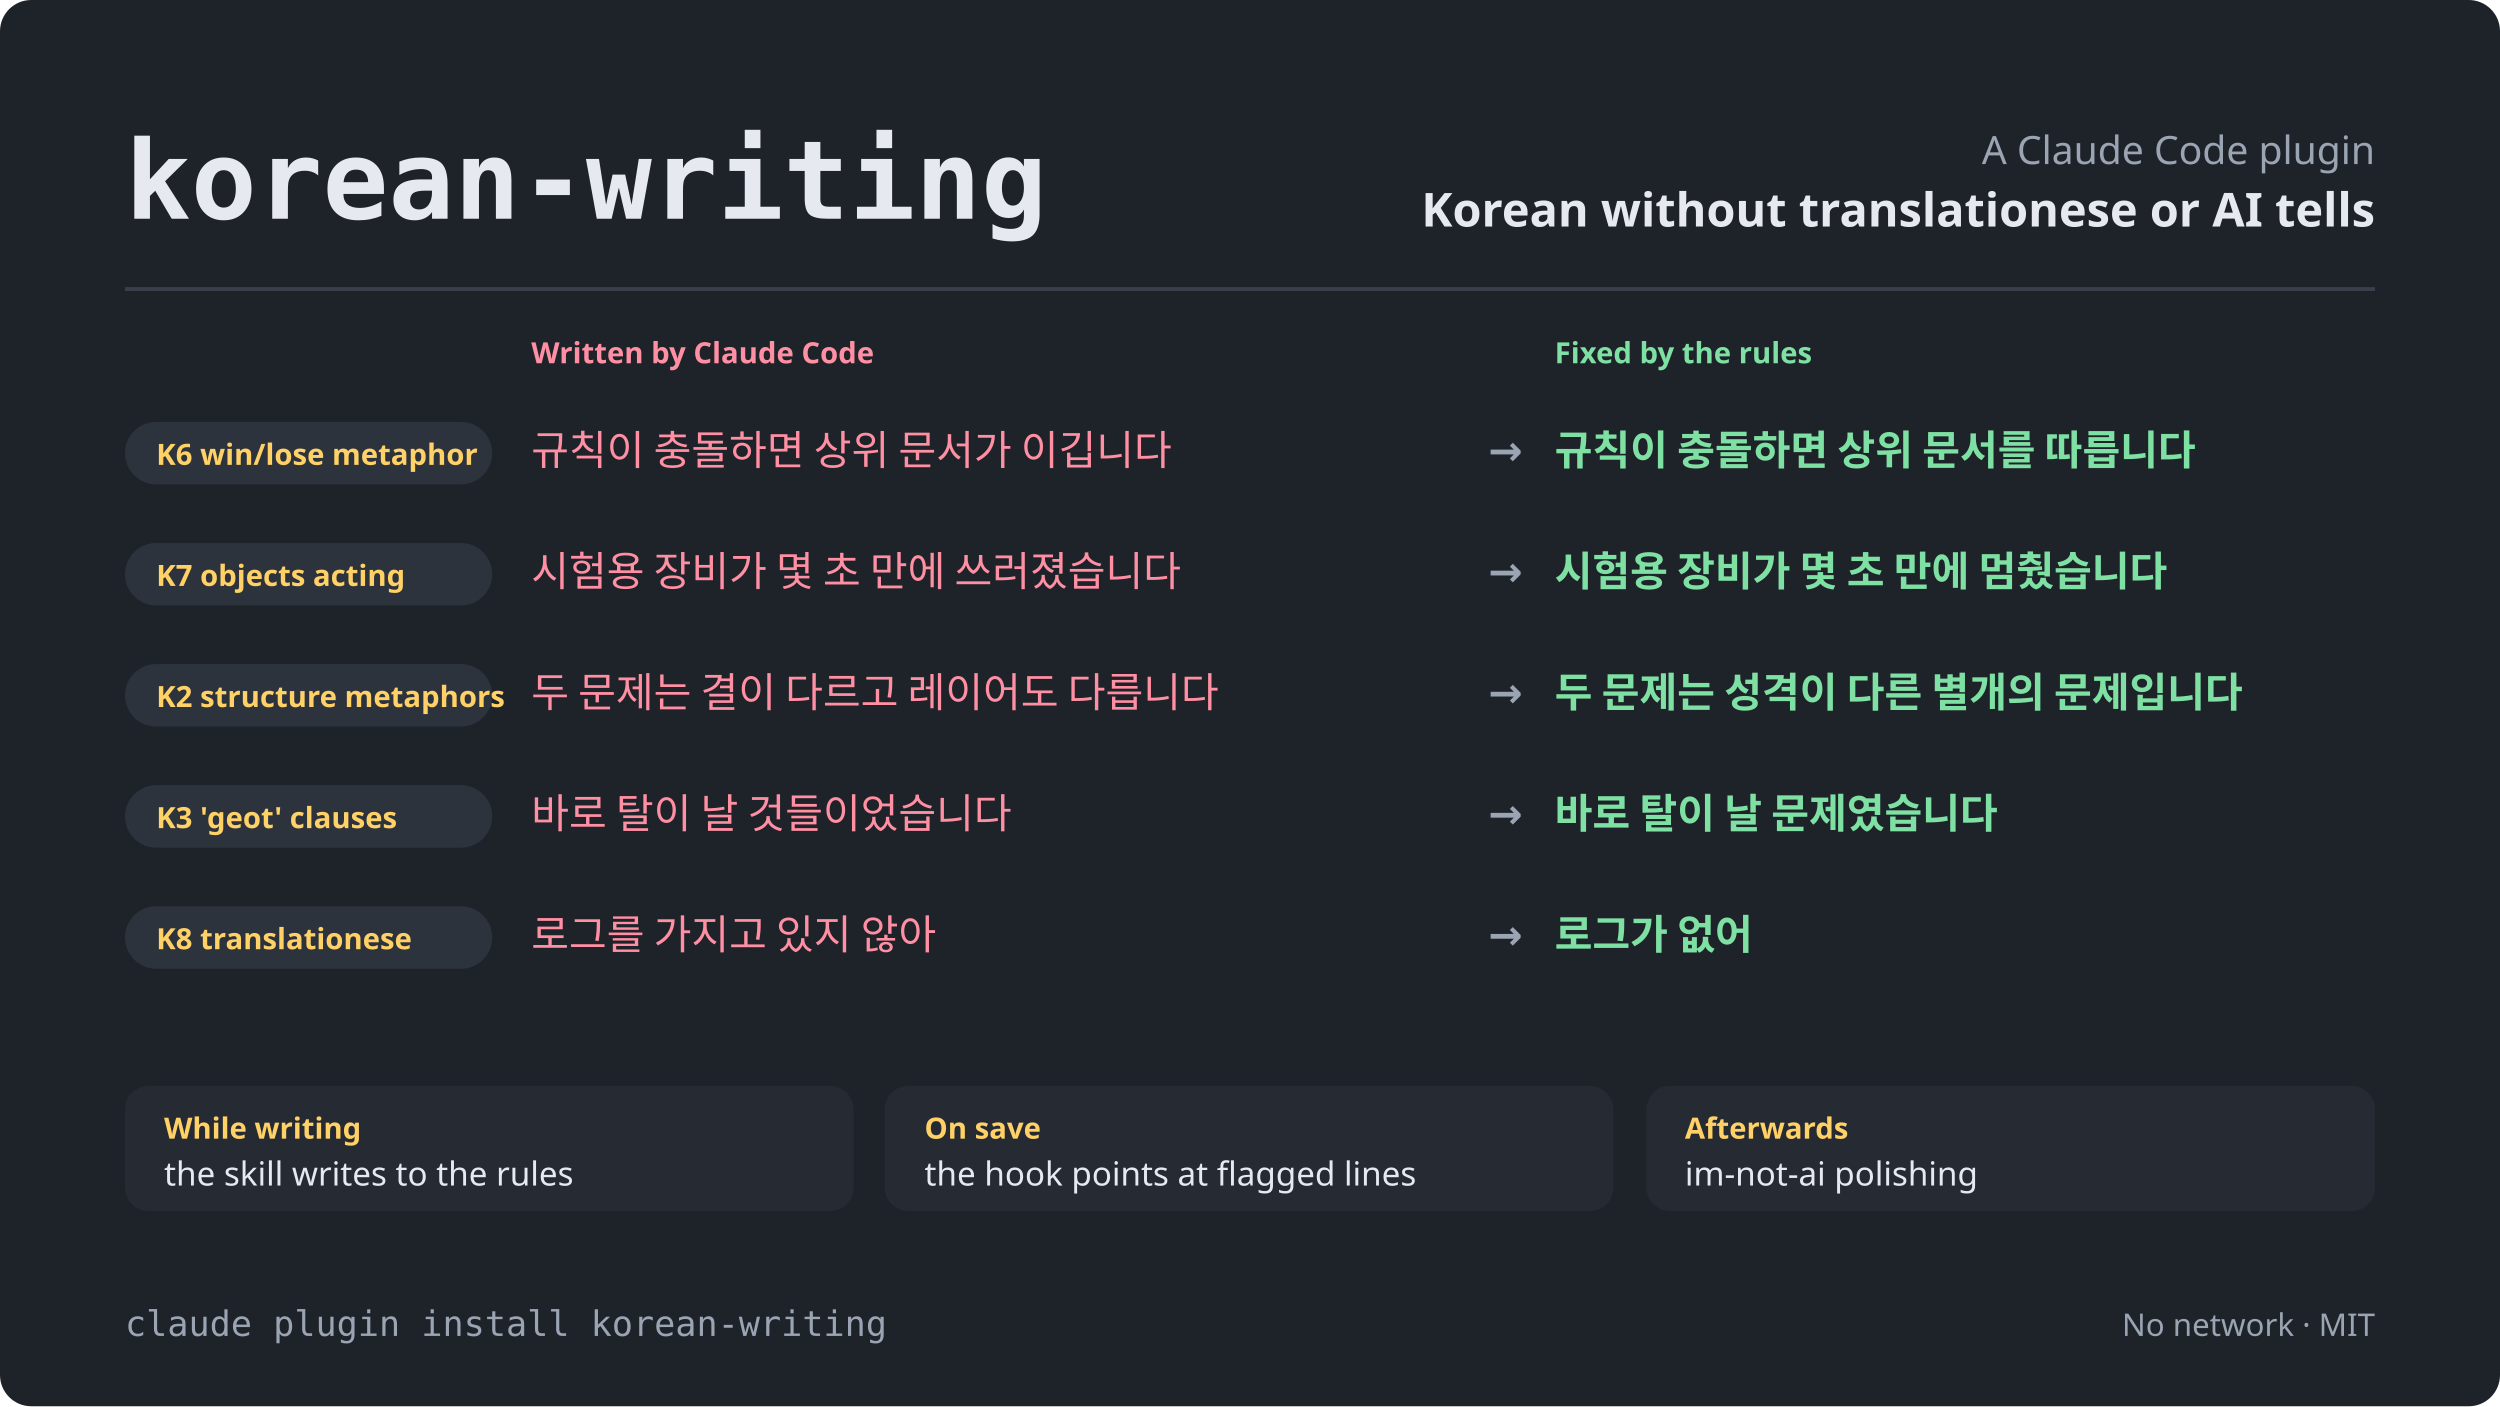
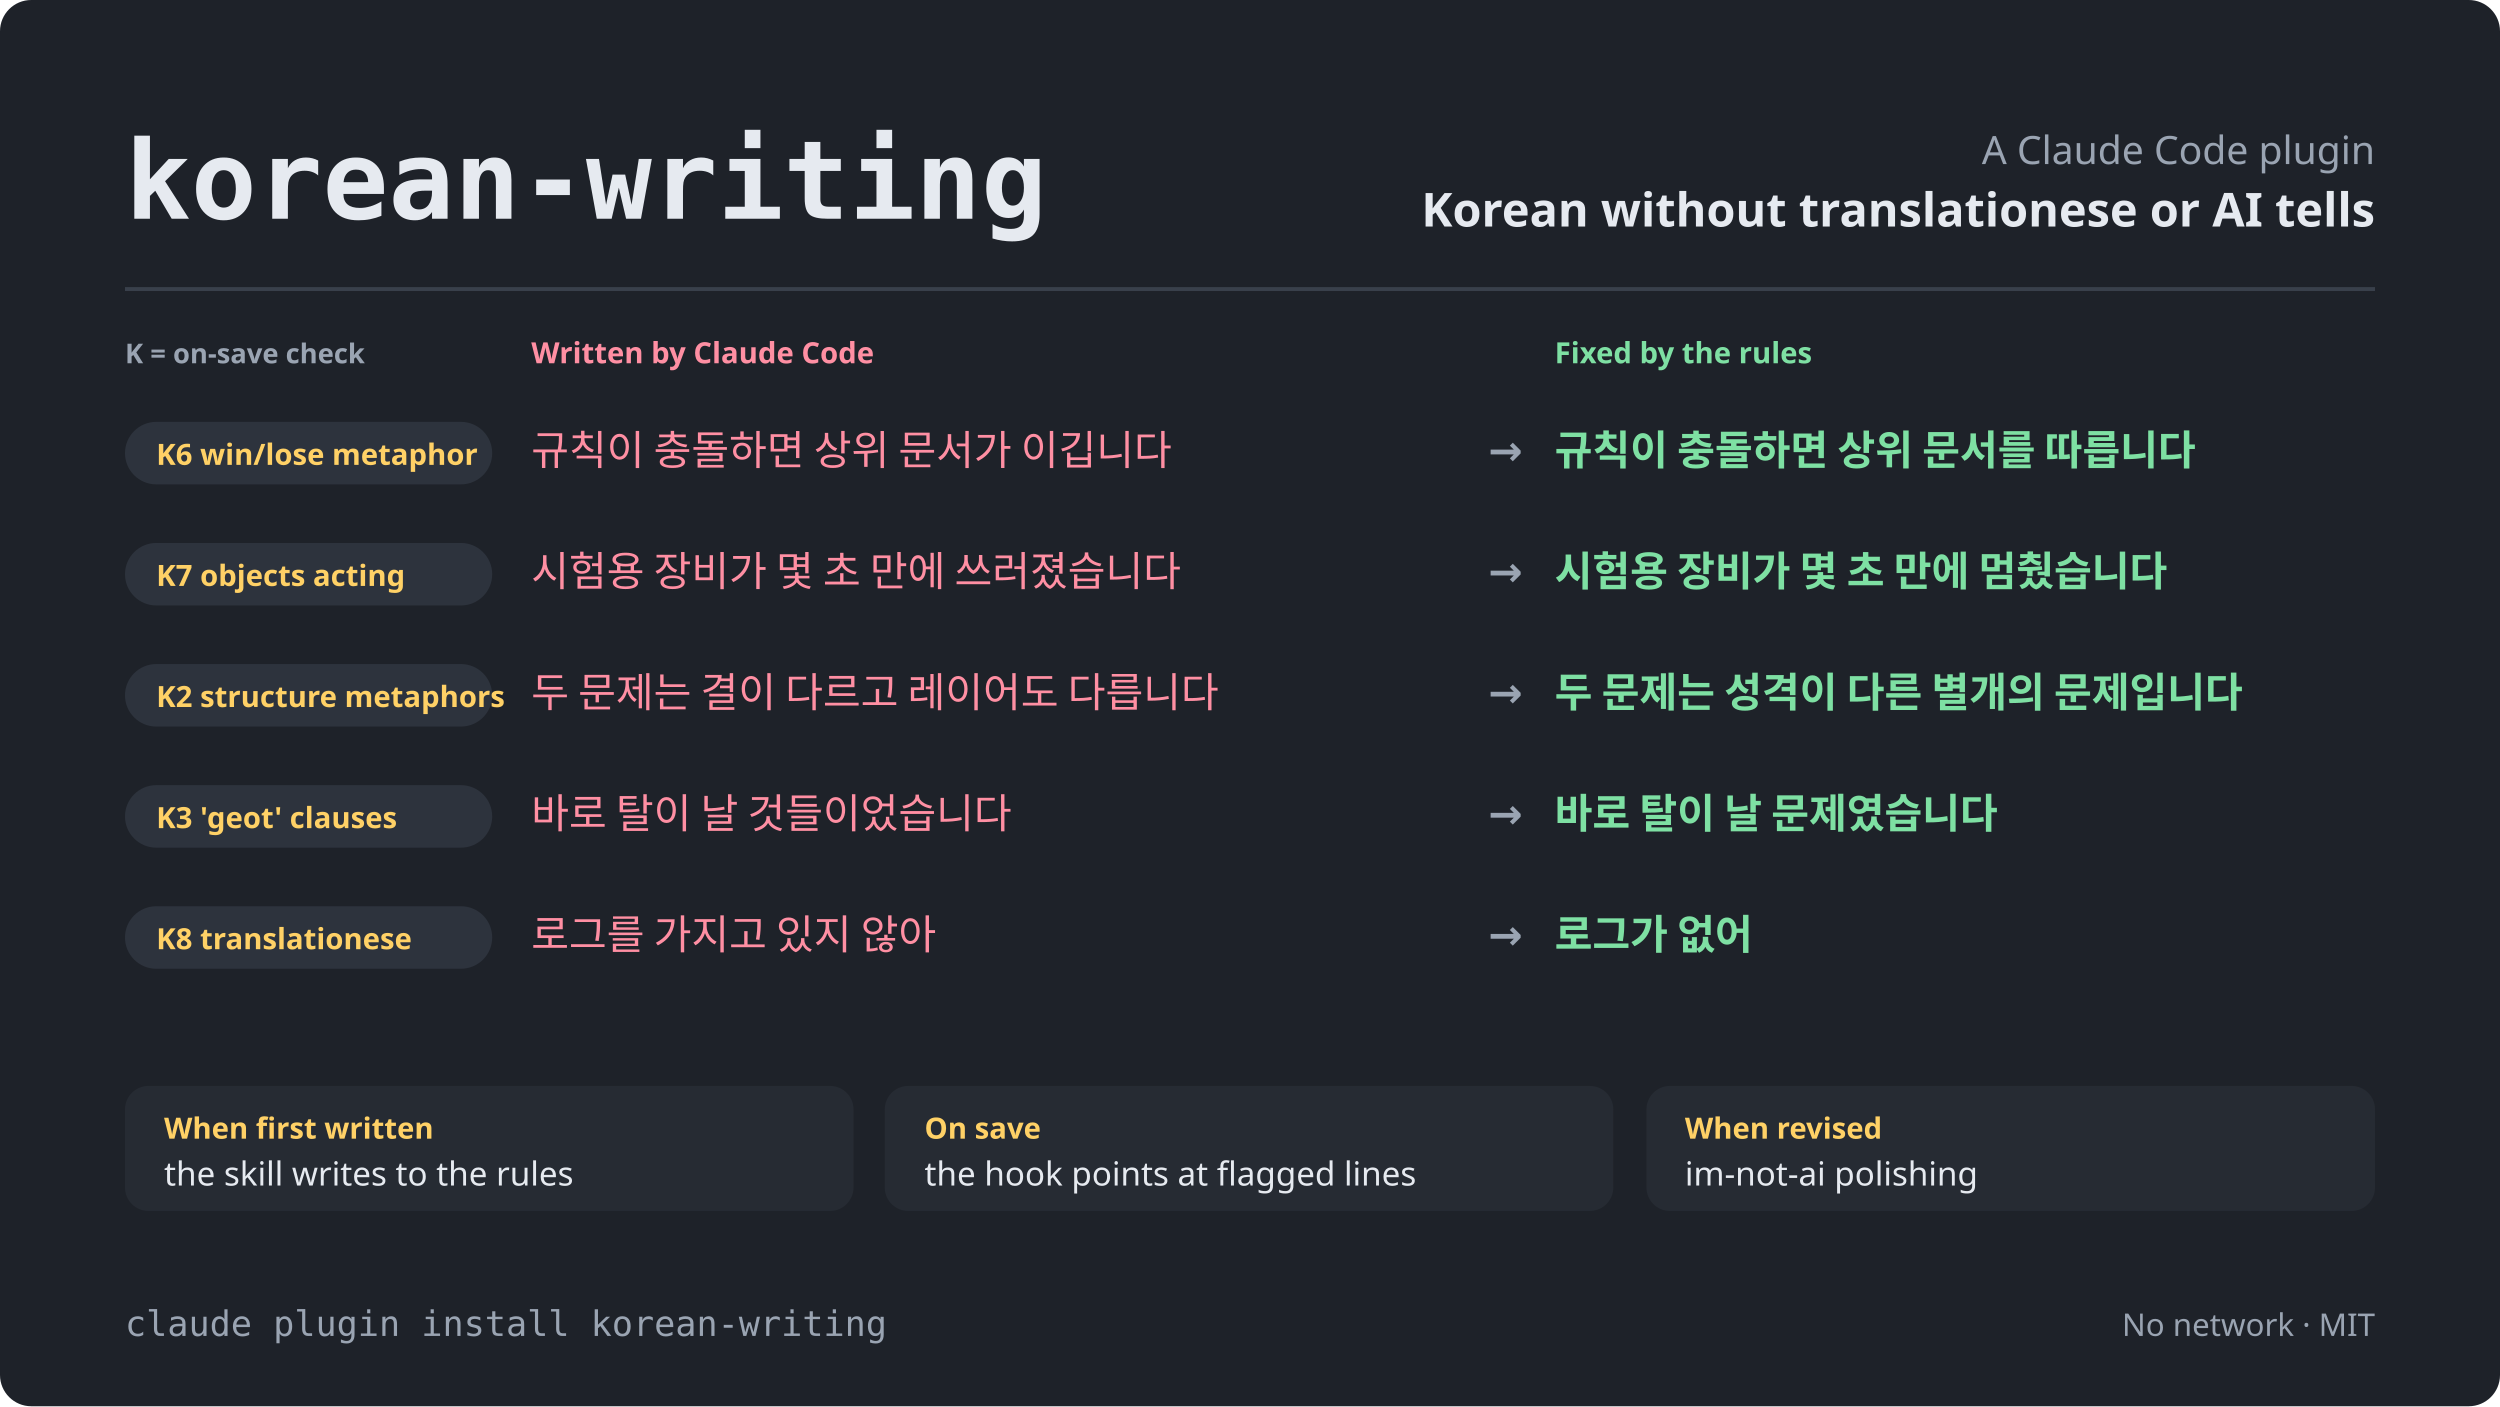
<svg xmlns="http://www.w3.org/2000/svg" width="1280" height="720" viewBox="0 0 1280 720">
  <rect width="1280" height="720" rx="16" fill="#1e2229" />
  <text x="64" y="112" font-family="'SF Mono', Menlo, Consolas, monospace" font-size="56" font-weight="700" fill="#e6eaf0" text-anchor="start">korean-writing</text>
  <text x="1216" y="84" font-family="'Apple SD Gothic Neo', 'Noto Sans KR', 'Malgun Gothic', sans-serif" font-size="20" font-weight="400" fill="#9aa4b2" text-anchor="end">A Claude Code plugin</text>
  <text x="1216" y="116" font-family="'Apple SD Gothic Neo', 'Noto Sans KR', 'Malgun Gothic', sans-serif" font-size="24" font-weight="700" fill="#e6eaf0" text-anchor="end">Korean without translationese or AI tells</text>
  <line x1="64" y1="148" x2="1216" y2="148" stroke="#39404b" stroke-width="2" />
+   <text x="64" y="186" font-family="'Apple SD Gothic Neo', 'Noto Sans KR', 'Malgun Gothic', sans-serif" font-size="14" font-weight="700" fill="#9aa4b2" text-anchor="start">K = on-save check</text>
  <text x="272" y="186" font-family="'Apple SD Gothic Neo', 'Noto Sans KR', 'Malgun Gothic', sans-serif" font-size="15" font-weight="700" fill="#ff8fa3" text-anchor="start">Written by Claude Code</text>
  <text x="796" y="186" font-family="'Apple SD Gothic Neo', 'Noto Sans KR', 'Malgun Gothic', sans-serif" font-size="15" font-weight="700" fill="#7ee0a3" text-anchor="start">Fixed by the rules</text>
  <rect x="64" y="216" width="188" height="32" rx="16" fill="#2d333d" />
  <text x="80" y="238" font-family="'Apple SD Gothic Neo', 'Noto Sans KR', 'Malgun Gothic', sans-serif" font-size="15" font-weight="700" fill="#ffd166" text-anchor="start">K6 win/lose metaphor</text>
  <text x="272" y="238" font-family="'Apple SD Gothic Neo', 'Noto Sans KR', 'Malgun Gothic', sans-serif" font-size="21" font-weight="400" fill="#ff8fa3" text-anchor="start">규칙이 충돌하면 상위 문서가 이깁니다</text>
  <text x="762" y="238" font-family="'Apple SD Gothic Neo', 'Noto Sans KR', 'Malgun Gothic', sans-serif" font-size="21" font-weight="700" fill="#9aa4b2" text-anchor="start">→</text>
  <text x="796" y="238" font-family="'Apple SD Gothic Neo', 'Noto Sans KR', 'Malgun Gothic', sans-serif" font-size="21" font-weight="700" fill="#7ee0a3" text-anchor="start">규칙이 충돌하면 상위 문서를 따릅니다</text>
  <rect x="64" y="278" width="188" height="32" rx="16" fill="#2d333d" />
  <text x="80" y="300" font-family="'Apple SD Gothic Neo', 'Noto Sans KR', 'Malgun Gothic', sans-serif" font-size="15" font-weight="700" fill="#ffd166" text-anchor="start">K7 objects acting</text>
  <text x="272" y="300" font-family="'Apple SD Gothic Neo', 'Noto Sans KR', 'Malgun Gothic', sans-serif" font-size="21" font-weight="400" fill="#ff8fa3" text-anchor="start">시험용 장비가 몇 초 만에 쓰러졌습니다</text>
  <text x="762" y="300" font-family="'Apple SD Gothic Neo', 'Noto Sans KR', 'Malgun Gothic', sans-serif" font-size="21" font-weight="700" fill="#9aa4b2" text-anchor="start">→</text>
  <text x="796" y="300" font-family="'Apple SD Gothic Neo', 'Noto Sans KR', 'Malgun Gothic', sans-serif" font-size="21" font-weight="700" fill="#7ee0a3" text-anchor="start">시험용 장비가 몇 초 만에 멈췄습니다</text>
  <rect x="64" y="340" width="188" height="32" rx="16" fill="#2d333d" />
  <text x="80" y="362" font-family="'Apple SD Gothic Neo', 'Noto Sans KR', 'Malgun Gothic', sans-serif" font-size="15" font-weight="700" fill="#ffd166" text-anchor="start">K2 structure metaphors</text>
  <text x="272" y="362" font-family="'Apple SD Gothic Neo', 'Noto Sans KR', 'Malgun Gothic', sans-serif" font-size="21" font-weight="400" fill="#ff8fa3" text-anchor="start">두 문제는 결이 다르고 레이어도 다릅니다</text>
  <text x="762" y="362" font-family="'Apple SD Gothic Neo', 'Noto Sans KR', 'Malgun Gothic', sans-serif" font-size="21" font-weight="700" fill="#9aa4b2" text-anchor="start">→</text>
  <text x="796" y="362" font-family="'Apple SD Gothic Neo', 'Noto Sans KR', 'Malgun Gothic', sans-serif" font-size="21" font-weight="700" fill="#7ee0a3" text-anchor="start">두 문제는 성격이 다른 별개의 문제입니다</text>
  <rect x="64" y="402" width="188" height="32" rx="16" fill="#2d333d" />
  <text x="80" y="424" font-family="'Apple SD Gothic Neo', 'Noto Sans KR', 'Malgun Gothic', sans-serif" font-size="15" font-weight="700" fill="#ffd166" text-anchor="start">K3 'geot' clauses</text>
  <text x="272" y="424" font-family="'Apple SD Gothic Neo', 'Noto Sans KR', 'Malgun Gothic', sans-serif" font-size="21" font-weight="400" fill="#ff8fa3" text-anchor="start">바로 탈이 날 것들이었습니다</text>
  <text x="762" y="424" font-family="'Apple SD Gothic Neo', 'Noto Sans KR', 'Malgun Gothic', sans-serif" font-size="21" font-weight="700" fill="#9aa4b2" text-anchor="start">→</text>
  <text x="796" y="424" font-family="'Apple SD Gothic Neo', 'Noto Sans KR', 'Malgun Gothic', sans-serif" font-size="21" font-weight="700" fill="#7ee0a3" text-anchor="start">바로 탈이 날 문제였습니다</text>
  <rect x="64" y="464" width="188" height="32" rx="16" fill="#2d333d" />
  <text x="80" y="486" font-family="'Apple SD Gothic Neo', 'Noto Sans KR', 'Malgun Gothic', sans-serif" font-size="15" font-weight="700" fill="#ffd166" text-anchor="start">K8 translationese</text>
  <text x="272" y="486" font-family="'Apple SD Gothic Neo', 'Noto Sans KR', 'Malgun Gothic', sans-serif" font-size="21" font-weight="400" fill="#ff8fa3" text-anchor="start">로그를 가지고 있지 않아</text>
  <text x="762" y="486" font-family="'Apple SD Gothic Neo', 'Noto Sans KR', 'Malgun Gothic', sans-serif" font-size="21" font-weight="700" fill="#9aa4b2" text-anchor="start">→</text>
  <text x="796" y="486" font-family="'Apple SD Gothic Neo', 'Noto Sans KR', 'Malgun Gothic', sans-serif" font-size="21" font-weight="700" fill="#7ee0a3" text-anchor="start">로그가 없어</text>
  <rect x="64" y="556" width="373" height="64" rx="12" fill="#262b33" />
-   <text x="84.0" y="583" font-family="'Apple SD Gothic Neo', 'Noto Sans KR', 'Malgun Gothic', sans-serif" font-size="15" font-weight="700" fill="#ffd166" text-anchor="start">While writing</text>
+   <text x="84.0" y="583" font-family="'Apple SD Gothic Neo', 'Noto Sans KR', 'Malgun Gothic', sans-serif" font-size="15" font-weight="700" fill="#ffd166" text-anchor="start">When first written</text>
  <text x="84.0" y="607" font-family="'Apple SD Gothic Neo', 'Noto Sans KR', 'Malgun Gothic', sans-serif" font-size="17" font-weight="400" fill="#e6eaf0" text-anchor="start">the skill writes to the rules</text>
  <rect x="453" y="556" width="373" height="64" rx="12" fill="#262b33" />
  <text x="473.333" y="583" font-family="'Apple SD Gothic Neo', 'Noto Sans KR', 'Malgun Gothic', sans-serif" font-size="15" font-weight="700" fill="#ffd166" text-anchor="start">On save</text>
  <text x="473.333" y="607" font-family="'Apple SD Gothic Neo', 'Noto Sans KR', 'Malgun Gothic', sans-serif" font-size="17" font-weight="400" fill="#e6eaf0" text-anchor="start">the hook points at flagged lines</text>
  <rect x="843" y="556" width="373" height="64" rx="12" fill="#262b33" />
-   <text x="862.667" y="583" font-family="'Apple SD Gothic Neo', 'Noto Sans KR', 'Malgun Gothic', sans-serif" font-size="15" font-weight="700" fill="#ffd166" text-anchor="start">Afterwards</text>
+   <text x="862.667" y="583" font-family="'Apple SD Gothic Neo', 'Noto Sans KR', 'Malgun Gothic', sans-serif" font-size="15" font-weight="700" fill="#ffd166" text-anchor="start">When revised</text>
  <text x="862.667" y="607" font-family="'Apple SD Gothic Neo', 'Noto Sans KR', 'Malgun Gothic', sans-serif" font-size="17" font-weight="400" fill="#e6eaf0" text-anchor="start">im-not-ai polishing</text>
  <text x="64" y="684" font-family="'SF Mono', Menlo, Consolas, monospace" font-size="18" font-weight="400" fill="#9aa4b2" text-anchor="start">claude plugin install korean-writing</text>
  <text x="1216" y="684" font-family="'Apple SD Gothic Neo', 'Noto Sans KR', 'Malgun Gothic', sans-serif" font-size="16" font-weight="400" fill="#9aa4b2" text-anchor="end">No network · MIT</text>
</svg>
